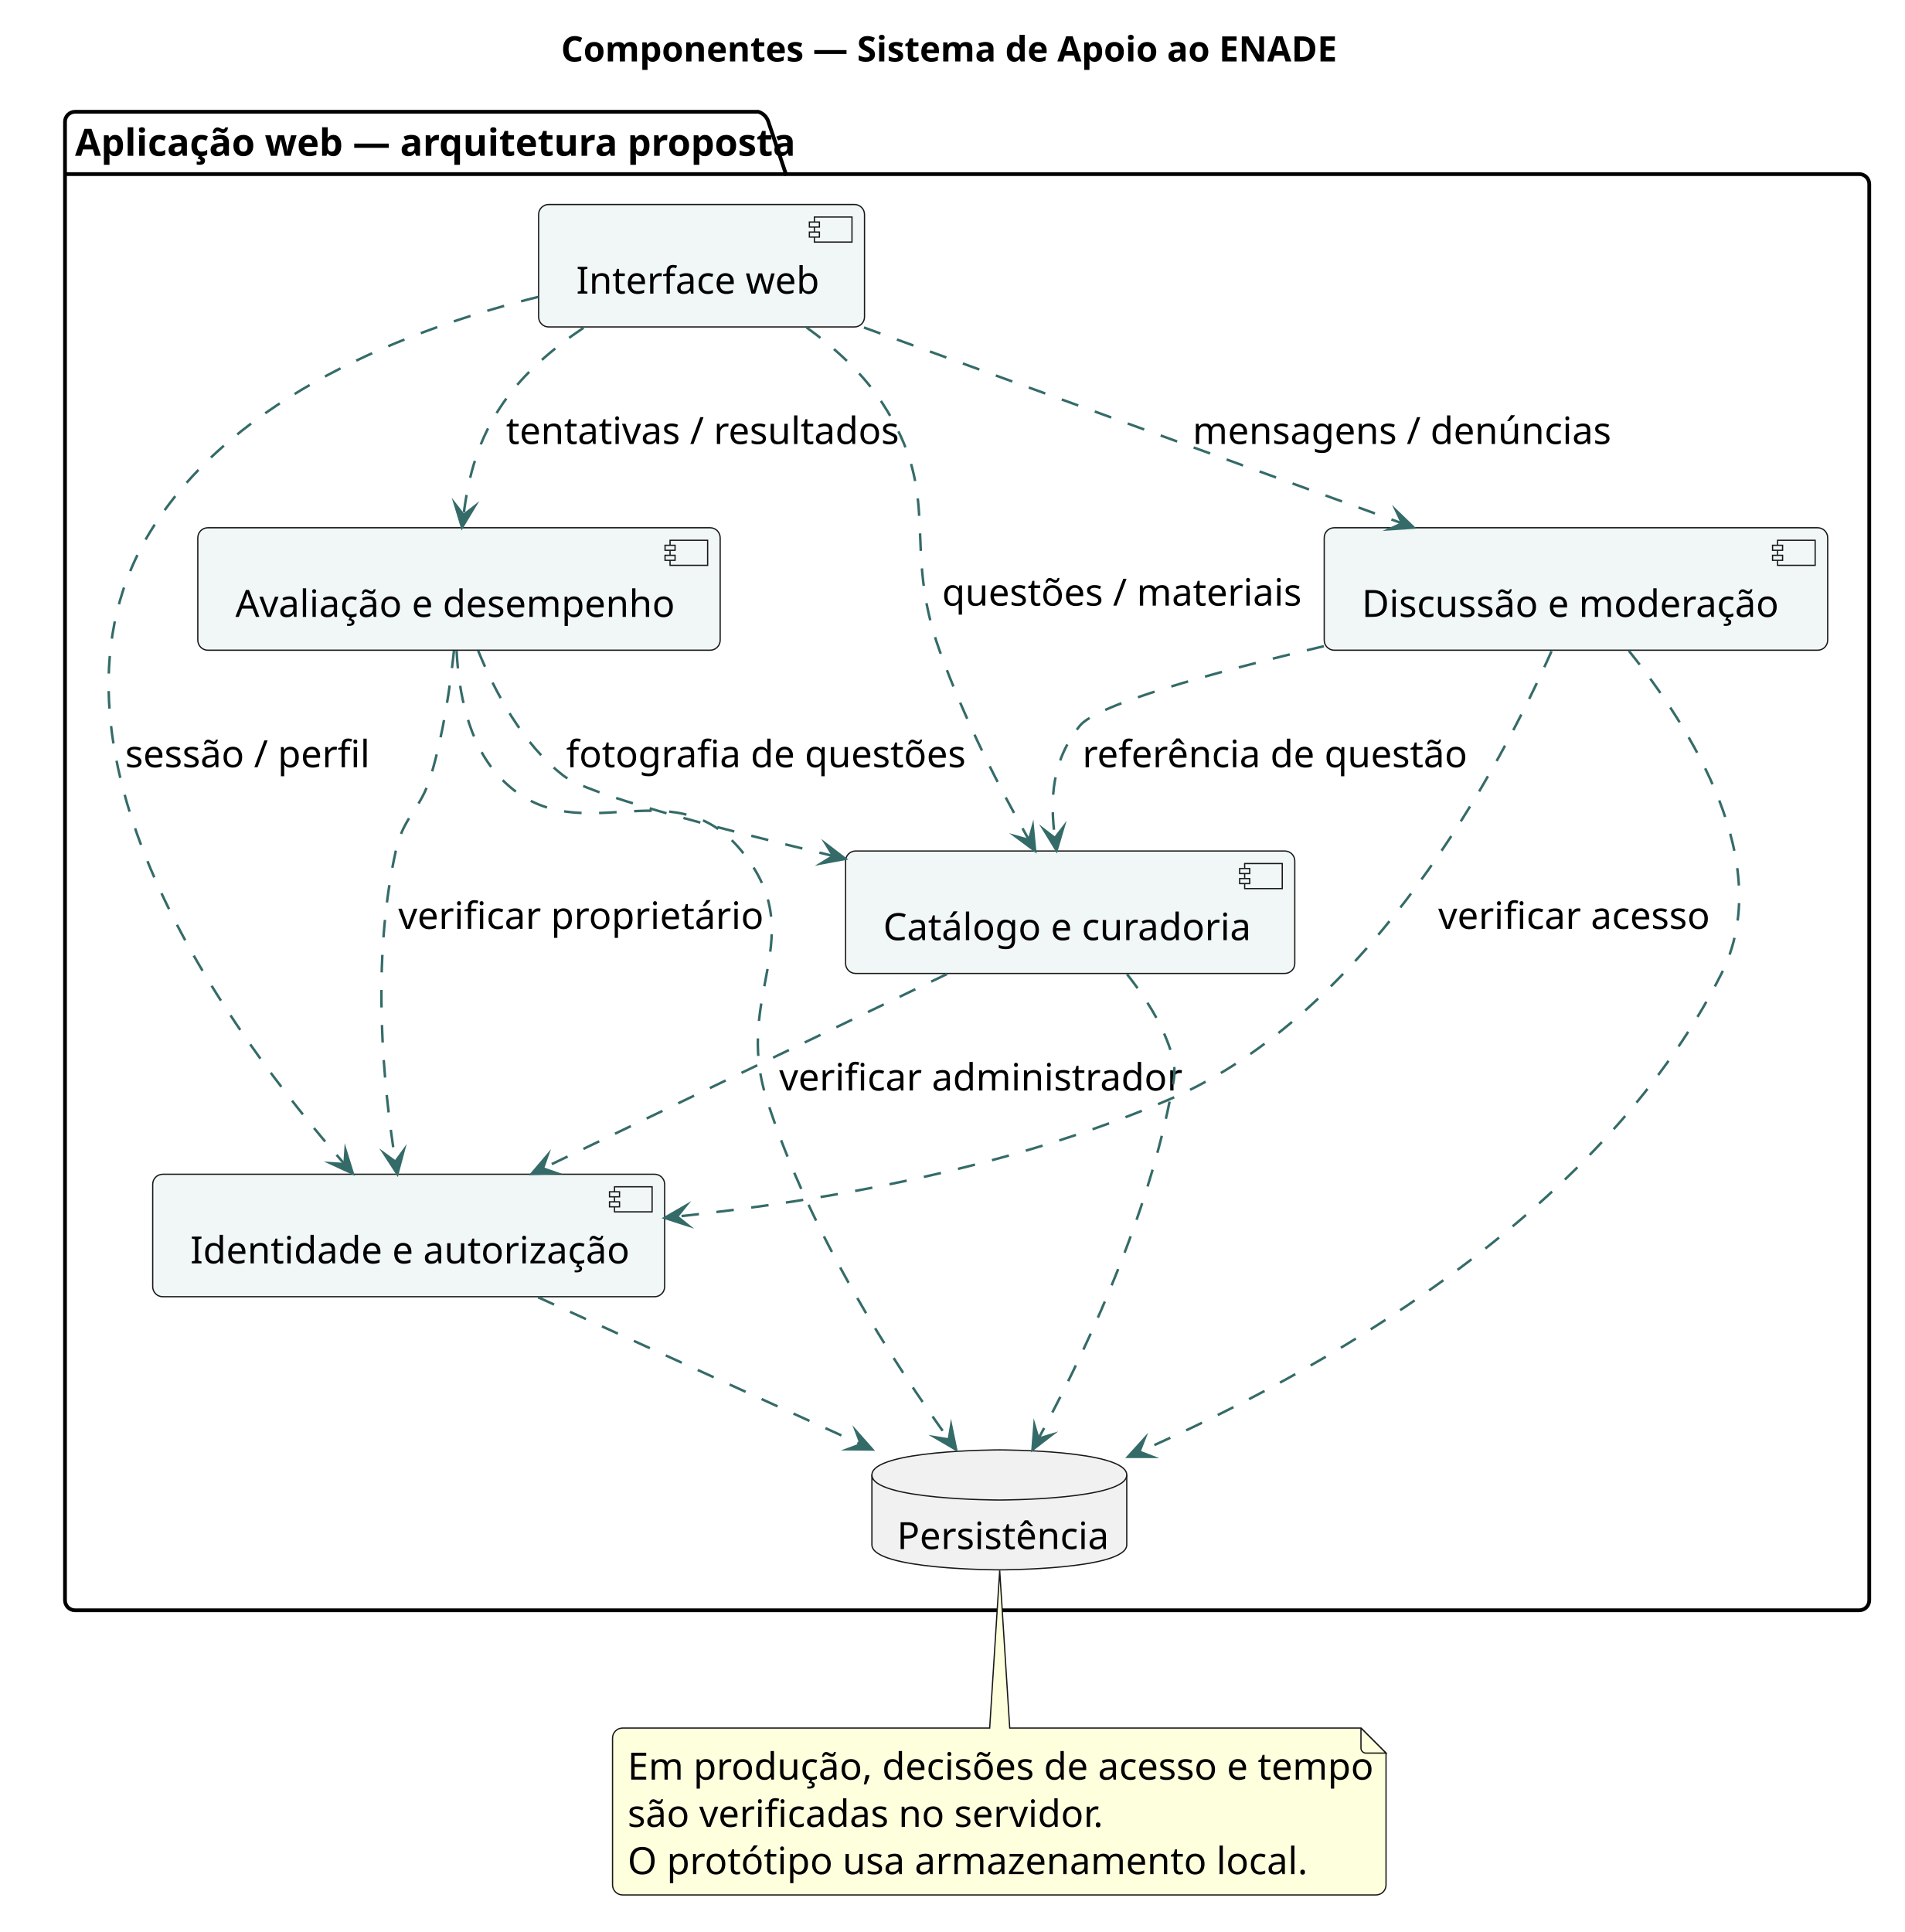
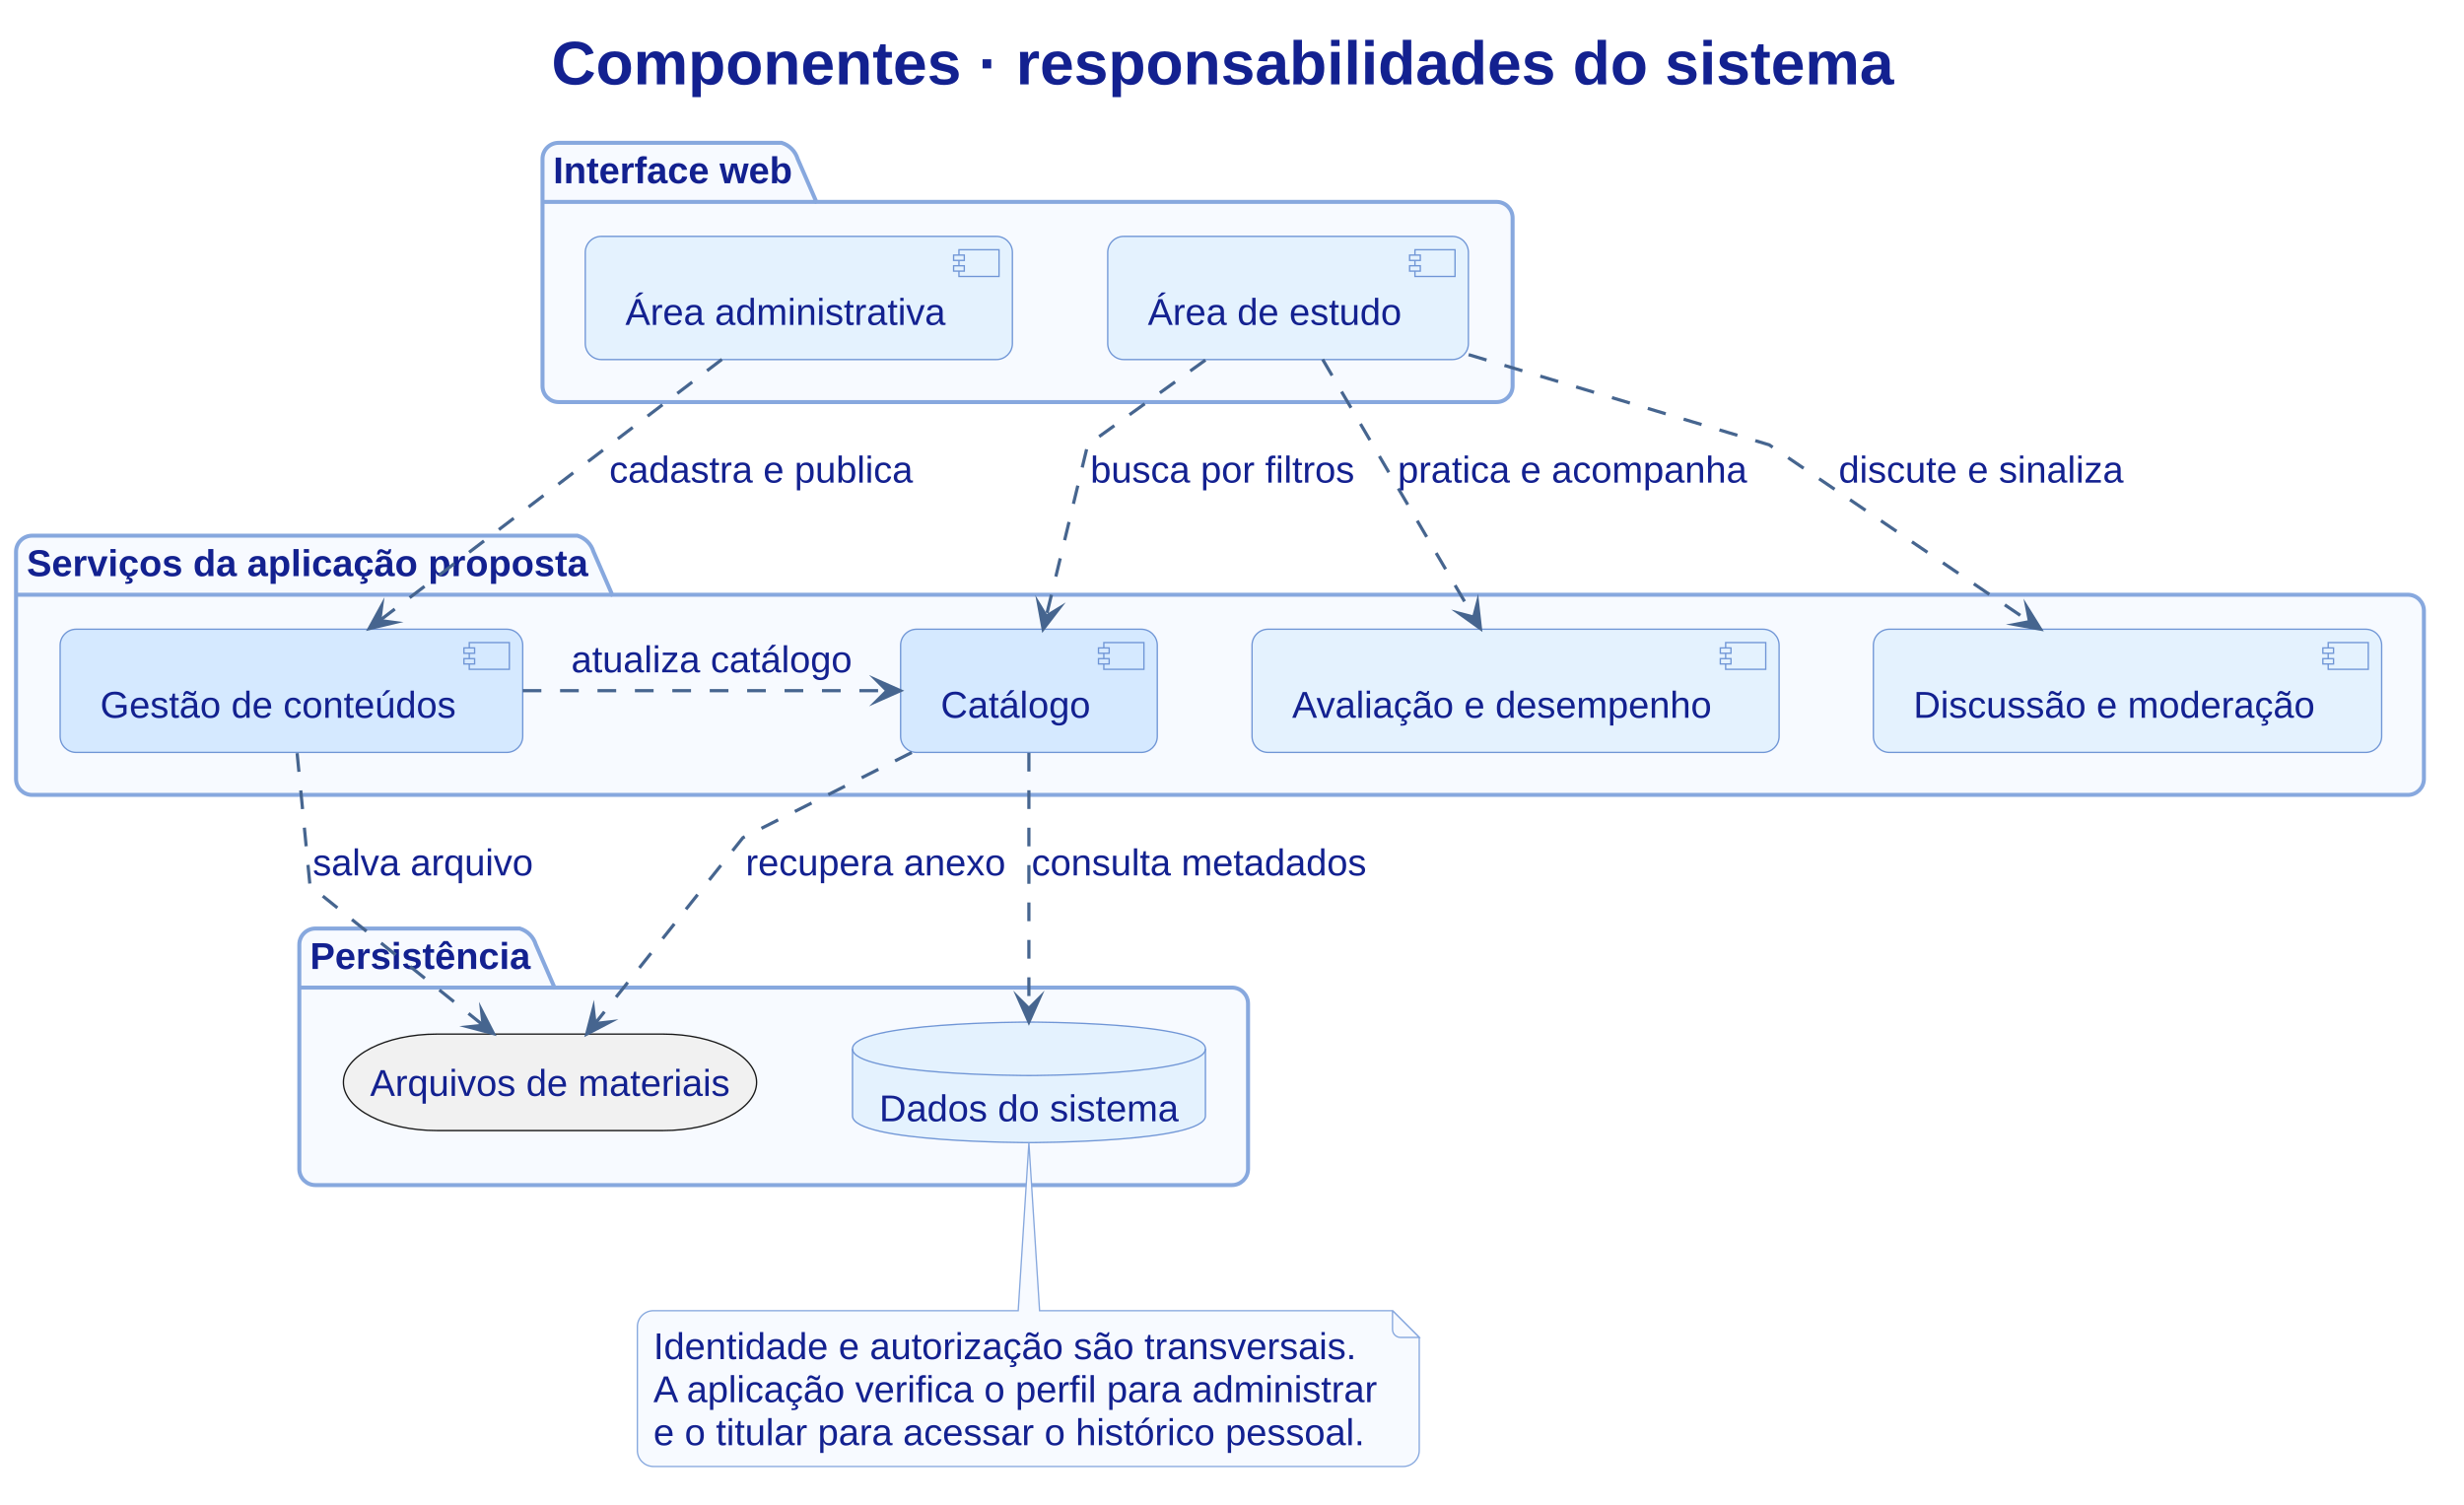
- <svg xmlns="http://www.w3.org/2000/svg" version="1.1" data-diagram-type="DESCRIPTION" style="width:760px;height:771px;background:#FFFFFF;" width="760px" height="771px" viewBox="0 0 760 771" zoomAndPan="magnify" preserveAspectRatio="none" contentStyleType="text/css">
+ <svg xmlns="http://www.w3.org/2000/svg" version="1.1" data-diagram-type="DESCRIPTION" style="width:922px;height:563px;background:#FFFFFF;" width="922px" height="563px" viewBox="0 0 922 563" zoomAndPan="magnify" preserveAspectRatio="none" contentStyleType="text/css">
  <defs />
  <g font-family="sans-serif" lengthAdjust="spacing">
-     <g class="title" data-source-line="13">
-       <text x="223.896" y="24.533" fill="#000" font-size="14" textLength="306.147" font-weight="700">Componentes — Sistema de Apoio ao ENADE</text>
+     <g class="title" data-source-line="43">
+       <text x="206.359" y="31.574" fill="#132190" font-size="23" textLength="502.283" font-weight="700" font-family="Arial">Componentes · responsabilidades do sistema</text>
    </g>
-     <g class="cluster" data-qualified-name="Aplica..o web . arquitetura proposta" id="ent0001" data-source-line="14">
-       <path d="M29.94,44.609 L302.628,44.609 A6,6 0 0 1 306.628,48.609 L313.628,69.477 L741.94,69.477 A4,4 0 0 1 745.94,73.477 L745.94,638.609 A4,4 0 0 1 741.94,642.609 L29.94,642.609 A4,4 0 0 1 25.94,638.609 L25.94,48.609 A4,4 0 0 1 29.94,44.609" style="stroke:#000;stroke-width:1.5;" fill="none" />
-       <line x1="25.94" y1="69.477" x2="313.628" y2="69.477" style="stroke:#000;stroke-width:1.5;" />
-       <text x="29.94" y="62.181" fill="#000" font-size="15" textLength="274.688" font-weight="700">Aplicação web — arquitetura proposta</text>
+     <g class="cluster" data-qualified-name="Interface web" id="ent0001" data-source-line="46">
+       <path d="M209,53.448 L292.476,53.448 A9,9 0 0 1 298.476,59.448 L305.476,75.546 L560,75.546 A6,6 0 0 1 566,81.546 L566,144.448 A6,6 0 0 1 560,150.448 L209,150.448 A6,6 0 0 1 203,144.448 L203,59.448 A6,6 0 0 1 209,53.448" style="stroke:#87A8DE;stroke-width:1.5;" fill="#F7FAFF" />
+       <line x1="203" y1="75.546" x2="305.476" y2="75.546" style="stroke:#87A8DE;stroke-width:1.5;" />
+       <text x="207" y="68.58" fill="#132190" font-size="14" textLength="89.476" font-weight="700" font-family="Arial">Interface web</text>
    </g>
-     <g class="entity" data-qualified-name="Aplica..o web . arquitetura proposta.UI" id="ent0002" data-source-line="15">
-       <rect x="214.94" y="81.609" width="130.051" height="48.867" fill="#F1F7F6" style="stroke:#181818;stroke-width:0.5;" rx="4" ry="4" />
-       <rect x="324.991" y="86.609" width="15" height="10" fill="#F1F7F6" style="stroke:#181818;stroke-width:0.5;" />
-       <rect x="322.991" y="88.609" width="4" height="2" fill="#F1F7F6" style="stroke:#181818;stroke-width:0.5;" />
-       <rect x="322.991" y="92.609" width="4" height="2" fill="#F1F7F6" style="stroke:#181818;stroke-width:0.5;" />
-       <text x="229.94" y="117.181" fill="#000" font-size="15" textLength="90.051">Interface web</text>
+     <g class="cluster" data-qualified-name="Servi.os da aplica..o proposta" id="ent0005" data-source-line="51">
+       <path d="M12,200.448 L216.082,200.448 A9,9 0 0 1 222.082,206.448 L229.082,222.546 L901,222.546 A6,6 0 0 1 907,228.546 L907,291.448 A6,6 0 0 1 901,297.448 L12,297.448 A6,6 0 0 1 6,291.448 L6,206.448 A6,6 0 0 1 12,200.448" style="stroke:#87A8DE;stroke-width:1.5;" fill="#F7FAFF" />
+       <line x1="6" y1="222.546" x2="229.082" y2="222.546" style="stroke:#87A8DE;stroke-width:1.5;" />
+       <text x="10" y="215.58" fill="#132190" font-size="14" textLength="210.082" font-weight="700" font-family="Arial">Serviços da aplicação proposta</text>
    </g>
-     <g class="entity" data-qualified-name="Aplica..o web . arquitetura proposta.ID" id="ent0003" data-source-line="16">
-       <rect x="60.94" y="468.609" width="204.29" height="48.867" fill="#F1F7F6" style="stroke:#181818;stroke-width:0.5;" rx="4" ry="4" />
-       <rect x="245.23" y="473.609" width="15" height="10" fill="#F1F7F6" style="stroke:#181818;stroke-width:0.5;" />
-       <rect x="243.23" y="475.609" width="4" height="2" fill="#F1F7F6" style="stroke:#181818;stroke-width:0.5;" />
-       <rect x="243.23" y="479.609" width="4" height="2" fill="#F1F7F6" style="stroke:#181818;stroke-width:0.5;" />
-       <text x="75.94" y="504.181" fill="#000" font-size="15" textLength="164.29">Identidade e autorização</text>
+     <g class="cluster" data-qualified-name="Persist.ncia" id="ent0013" data-source-line="60">
+       <path d="M118,347.448 L194.496,347.448 A9,9 0 0 1 200.496,353.448 L207.496,369.546 L461,369.546 A6,6 0 0 1 467,375.546 L467,437.448 A6,6 0 0 1 461,443.448 L118,443.448 A6,6 0 0 1 112,437.448 L112,353.448 A6,6 0 0 1 118,347.448" style="stroke:#87A8DE;stroke-width:1.5;" fill="#F7FAFF" />
+       <line x1="112" y1="369.546" x2="207.496" y2="369.546" style="stroke:#87A8DE;stroke-width:1.5;" />
+       <text x="116" y="362.58" fill="#132190" font-size="14" textLength="82.496" font-weight="700" font-family="Arial">Persistência</text>
    </g>
-     <g class="entity" data-qualified-name="Aplica..o web . arquitetura proposta.CAT" id="ent0004" data-source-line="17">
-       <rect x="337.44" y="339.609" width="179.255" height="48.867" fill="#F1F7F6" style="stroke:#181818;stroke-width:0.5;" rx="4" ry="4" />
-       <rect x="496.695" y="344.609" width="15" height="10" fill="#F1F7F6" style="stroke:#181818;stroke-width:0.5;" />
-       <rect x="494.695" y="346.609" width="4" height="2" fill="#F1F7F6" style="stroke:#181818;stroke-width:0.5;" />
-       <rect x="494.695" y="350.609" width="4" height="2" fill="#F1F7F6" style="stroke:#181818;stroke-width:0.5;" />
-       <text x="352.44" y="375.181" fill="#000" font-size="15" textLength="139.255">Catálogo e curadoria</text>
+     <g class="entity" data-qualified-name="Interface web.ADM" id="ent0002" data-source-line="47">
+       <rect x="219" y="88.448" width="159.827" height="46.099" fill="#E4F2FE" style="stroke:#7096D6;stroke-width:0.5;" rx="6" ry="6" />
+       <rect x="358.827" y="93.448" width="15" height="10" fill="#E4F2FE" style="stroke:#7096D6;stroke-width:0.5;" />
+       <rect x="356.827" y="95.448" width="4" height="2" fill="#E4F2FE" style="stroke:#7096D6;stroke-width:0.5;" />
+       <rect x="356.827" y="99.448" width="4" height="2" fill="#E4F2FE" style="stroke:#7096D6;stroke-width:0.5;" />
+       <text x="234" y="121.58" fill="#132190" font-size="14" textLength="119.827" font-family="Arial">Área administrativa</text>
    </g>
-     <g class="entity" data-qualified-name="Aplica..o web . arquitetura proposta.AV" id="ent0005" data-source-line="18">
-       <rect x="78.94" y="210.609" width="208.45" height="48.867" fill="#F1F7F6" style="stroke:#181818;stroke-width:0.5;" rx="4" ry="4" />
-       <rect x="267.39" y="215.609" width="15" height="10" fill="#F1F7F6" style="stroke:#181818;stroke-width:0.5;" />
-       <rect x="265.39" y="217.609" width="4" height="2" fill="#F1F7F6" style="stroke:#181818;stroke-width:0.5;" />
-       <rect x="265.39" y="221.609" width="4" height="2" fill="#F1F7F6" style="stroke:#181818;stroke-width:0.5;" />
-       <text x="93.94" y="246.181" fill="#000" font-size="15" textLength="168.45">Avaliação e desempenho</text>
+     <g class="entity" data-qualified-name="Interface web.EST" id="ent0003" data-source-line="48">
+       <rect x="414.5" y="88.448" width="134.958" height="46.099" fill="#E4F2FE" style="stroke:#7096D6;stroke-width:0.5;" rx="6" ry="6" />
+       <rect x="529.458" y="93.448" width="15" height="10" fill="#E4F2FE" style="stroke:#7096D6;stroke-width:0.5;" />
+       <rect x="527.458" y="95.448" width="4" height="2" fill="#E4F2FE" style="stroke:#7096D6;stroke-width:0.5;" />
+       <rect x="527.458" y="99.448" width="4" height="2" fill="#E4F2FE" style="stroke:#7096D6;stroke-width:0.5;" />
+       <text x="429.5" y="121.58" fill="#132190" font-size="14" textLength="94.958" font-family="Arial">Área de estudo</text>
    </g>
-     <g class="entity" data-qualified-name="Aplica..o web . arquitetura proposta.FOR" id="ent0006" data-source-line="19">
-       <rect x="528.44" y="210.609" width="200.913" height="48.867" fill="#F1F7F6" style="stroke:#181818;stroke-width:0.5;" rx="4" ry="4" />
-       <rect x="709.353" y="215.609" width="15" height="10" fill="#F1F7F6" style="stroke:#181818;stroke-width:0.5;" />
-       <rect x="707.353" y="217.609" width="4" height="2" fill="#F1F7F6" style="stroke:#181818;stroke-width:0.5;" />
-       <rect x="707.353" y="221.609" width="4" height="2" fill="#F1F7F6" style="stroke:#181818;stroke-width:0.5;" />
-       <text x="543.44" y="246.181" fill="#000" font-size="15" textLength="160.913">Discussão e moderação</text>
+     <g class="entity" data-qualified-name="Servi.os da aplica..o proposta.GEST" id="ent0006" data-source-line="52">
+       <rect x="22.5" y="235.448" width="173.096" height="46.099" fill="#D5E9FF" style="stroke:#7096D6;stroke-width:0.5;" rx="6" ry="6" />
+       <rect x="175.596" y="240.448" width="15" height="10" fill="#D5E9FF" style="stroke:#7096D6;stroke-width:0.5;" />
+       <rect x="173.596" y="242.448" width="4" height="2" fill="#D5E9FF" style="stroke:#7096D6;stroke-width:0.5;" />
+       <rect x="173.596" y="246.448" width="4" height="2" fill="#D5E9FF" style="stroke:#7096D6;stroke-width:0.5;" />
+       <text x="37.5" y="268.58" fill="#132190" font-size="14" textLength="133.096" font-family="Arial">Gestão de conteúdos</text>
    </g>
-     <g class="entity" data-qualified-name="Aplica..o web . arquitetura proposta.DB" id="ent0007" data-source-line="20">
-       <path d="M347.94,588.609 C347.94,578.609 398.791,578.609 398.791,578.609 C398.791,578.609 449.642,578.609 449.642,588.609 L449.642,616.477 C449.642,626.477 398.791,626.477 398.791,626.477 C398.791,626.477 347.94,626.477 347.94,616.477 L347.94,588.609" style="stroke:#181818;stroke-width:0.5;" fill="#F1F1F1" />
-       <path d="M347.94,588.609 C347.94,598.609 398.791,598.609 398.791,598.609 C398.791,598.609 449.642,598.609 449.642,588.609" style="stroke:#181818;stroke-width:0.5;" fill="none" />
-       <text x="357.94" y="618.181" fill="#000" font-size="15" textLength="81.702">Persistência</text>
+     <g class="entity" data-qualified-name="Servi.os da aplica..o proposta.CAT" id="ent0007" data-source-line="53">
+       <rect x="337" y="235.448" width="96.041" height="46.099" fill="#D5E9FF" style="stroke:#7096D6;stroke-width:0.5;" rx="6" ry="6" />
+       <rect x="413.041" y="240.448" width="15" height="10" fill="#D5E9FF" style="stroke:#7096D6;stroke-width:0.5;" />
+       <rect x="411.041" y="242.448" width="4" height="2" fill="#D5E9FF" style="stroke:#7096D6;stroke-width:0.5;" />
+       <rect x="411.041" y="246.448" width="4" height="2" fill="#D5E9FF" style="stroke:#7096D6;stroke-width:0.5;" />
+       <text x="352" y="268.58" fill="#132190" font-size="14" textLength="56.041" font-family="Arial">Catálogo</text>
    </g>
-     <g class="entity" data-qualified-name="GMN21" id="ent0022" data-source-line="36">
-       <path d="M244.44,693.609 L244.44,752.211 A4,4 0 0 0 248.44,756.211 L549.106,756.211 A4,4 0 0 0 553.106,752.211 L553.106,699.609 L543.106,689.609 L402.94,689.609 L398.94,626.739 L394.94,689.609 L248.44,689.609 A4,4 0 0 0 244.44,693.609" style="stroke:#181818;stroke-width:0.5;" fill="#FEFFDD" />
-       <path d="M543.106,689.609 L543.106,697.609 A2,2 0 0 0 545.106,699.609 L553.106,699.609 L543.106,689.609" style="stroke:#181818;stroke-width:0.5;" fill="#FEFFDD" />
-       <text x="250.44" y="710.181" fill="#000" font-size="15" textLength="287.666">Em produção, decisões de acesso e tempo</text>
-       <text x="250.44" y="729.048" fill="#000" font-size="15" textLength="182.585">são verificadas no servidor.</text>
-       <text x="250.44" y="747.915" fill="#000" font-size="15" textLength="254.304">O protótipo usa armazenamento local.</text>
+     <g class="entity" data-qualified-name="Servi.os da aplica..o proposta.AVAL" id="ent0008" data-source-line="54">
+       <rect x="468.5" y="235.448" width="197.22" height="46.099" fill="#E4F2FE" style="stroke:#7096D6;stroke-width:0.5;" rx="6" ry="6" />
+       <rect x="645.72" y="240.448" width="15" height="10" fill="#E4F2FE" style="stroke:#7096D6;stroke-width:0.5;" />
+       <rect x="643.72" y="242.448" width="4" height="2" fill="#E4F2FE" style="stroke:#7096D6;stroke-width:0.5;" />
+       <rect x="643.72" y="246.448" width="4" height="2" fill="#E4F2FE" style="stroke:#7096D6;stroke-width:0.5;" />
+       <text x="483.5" y="268.58" fill="#132190" font-size="14" textLength="157.22" font-family="Arial">Avaliação e desempenho</text>
    </g>
-     <g class="link" data-entity-1="ent0002" data-entity-2="ent0003" id="lnk8" data-source-line="21" data-link-type="dependency">
-       <path d="M214.72,118.499 C163.16,131.299 94.47,157.679 60.94,210.609 C6,297.339 93.246,414.028 137.496,464.558" style="stroke:#346B68;stroke-width:1;stroke-dasharray:7,7;" fill="none" id="UI-to-ID" />
-       <polygon points="140.79,468.319,137.87,458.913,137.496,464.558,131.851,464.184,140.79,468.319" fill="#346B68" style="stroke:#346B68;stroke-width:1;stroke-linejoin:miter;stroke-miterlimit:10;" />
-       <text x="49.94" y="306.181" fill="#000" font-size="15" textLength="92.542">sessão / perfil</text>
+     <g class="entity" data-qualified-name="Servi.os da aplica..o proposta.MOD" id="ent0009" data-source-line="55">
+       <rect x="701" y="235.448" width="190.186" height="46.099" fill="#E4F2FE" style="stroke:#7096D6;stroke-width:0.5;" rx="6" ry="6" />
+       <rect x="871.186" y="240.448" width="15" height="10" fill="#E4F2FE" style="stroke:#7096D6;stroke-width:0.5;" />
+       <rect x="869.186" y="242.448" width="4" height="2" fill="#E4F2FE" style="stroke:#7096D6;stroke-width:0.5;" />
+       <rect x="869.186" y="246.448" width="4" height="2" fill="#E4F2FE" style="stroke:#7096D6;stroke-width:0.5;" />
+       <text x="716" y="268.58" fill="#132190" font-size="14" textLength="150.186" font-family="Arial">Discussão e moderação</text>
    </g>
-     <g class="link" data-entity-1="ent0002" data-entity-2="ent0004" id="lnk9" data-source-line="22" data-link-type="dependency">
-       <path d="M321.81,130.629 C333.08,138.789 344.26,148.889 351.94,160.609 C376.7,198.389 359.58,217.129 374.94,259.609 C385.26,288.169 399.044,314.684 410.624,335.214" style="stroke:#346B68;stroke-width:1;stroke-dasharray:7,7;" fill="none" id="UI-to-CAT" />
-       <polygon points="413.08,339.569,412.142,329.765,410.624,335.214,405.174,333.696,413.08,339.569" fill="#346B68" style="stroke:#346B68;stroke-width:1;stroke-linejoin:miter;stroke-miterlimit:10;" />
-       <text x="375.94" y="241.681" fill="#000" font-size="15" textLength="134.231">questões / materiais</text>
+     <g class="entity" data-qualified-name="Persist.ncia.DADOS" id="ent0014" data-source-line="61">
+       <path d="M319,392.448 C319,382.448 385.027,382.448 385.027,382.448 C385.027,382.448 451.055,382.448 451.055,392.448 L451.055,417.546 C451.055,427.546 385.027,427.546 385.027,427.546 C385.027,427.546 319,427.546 319,417.546 L319,392.448" style="stroke:#7096D6;stroke-width:0.5;" fill="#E4F2FE" />
+       <path d="M319,392.448 C319,402.448 385.027,402.448 385.027,402.448 C385.027,402.448 451.055,402.448 451.055,392.448" style="stroke:#7096D6;stroke-width:0.5;" fill="none" />
+       <text x="329" y="419.58" fill="#132190" font-size="14" textLength="112.055" font-family="Arial">Dados do sistema</text>
    </g>
-     <g class="link" data-entity-1="ent0002" data-entity-2="ent0005" id="lnk10" data-source-line="23" data-link-type="dependency">
-       <path d="M232.87,130.809 C220.93,138.809 209.17,148.779 200.94,160.609 C190.74,175.279 186.91,190.138 184.99,205.508" style="stroke:#346B68;stroke-width:1;stroke-dasharray:7,7;" fill="none" id="UI-to-AV" />
-       <polygon points="184.37,210.469,189.455,202.035,184.99,205.508,181.516,201.043,184.37,210.469" fill="#346B68" style="stroke:#346B68;stroke-width:1;stroke-linejoin:miter;stroke-miterlimit:10;" />
-       <text x="201.94" y="177.181" fill="#000" font-size="15" textLength="145.913">tentativas / resultados</text>
+     <g class="entity" data-qualified-name="Persist.ncia.FILES" id="ent0015" data-source-line="62">
+       <rect x="128.5" y="386.948" width="154.613" height="36.099" fill="#F1F1F1" style="stroke:#181818;stroke-width:0.5;" rx="35" ry="35" />
+       <text x="138.5" y="410.08" fill="#132190" font-size="14" textLength="134.613" font-family="Arial">Arquivos de materiais</text>
    </g>
-     <g class="link" data-entity-1="ent0002" data-entity-2="ent0006" id="lnk11" data-source-line="24" data-link-type="dependency">
-       <path d="M344.77,130.699 C407.35,153.479 496.901,186.06 559.471,208.83" style="stroke:#346B68;stroke-width:1;stroke-dasharray:7,7;" fill="none" id="UI-to-FOR" />
-       <polygon points="564.17,210.539,557.08,203.703,559.471,208.83,554.345,211.22,564.17,210.539" fill="#346B68" style="stroke:#346B68;stroke-width:1;stroke-linejoin:miter;stroke-miterlimit:10;" />
-       <text x="475.94" y="177.181" fill="#000" font-size="15" textLength="158.438">mensagens / denúncias</text>
+     <g class="entity" data-qualified-name="GMN24" id="ent0025" data-source-line="73">
+       <path d="M238.5,496.448 L238.5,542.744 A6,6 0 0 0 244.5,548.744 L525.064,548.744 A6,6 0 0 0 531.064,542.744 L531.064,500.448 L521.064,490.448 L389,490.448 L385,427.638 L381,490.448 L244.5,490.448 A6,6 0 0 0 238.5,496.448" style="stroke:#87A8DE;stroke-width:0.5;" fill="#F7FAFF" />
+       <path d="M521.064,490.448 L521.064,497.448 A3,3 0 0 0 524.064,500.448 L531.064,500.448 L521.064,490.448" style="stroke:#87A8DE;stroke-width:0.5;" fill="#F7FAFF" />
+       <text x="244.5" y="508.58" fill="#132190" font-size="14" textLength="263.047" font-family="Arial">Identidade e autorização são transversais.</text>
+       <text x="244.5" y="524.678" fill="#132190" font-size="14" textLength="271.564" font-family="Arial">A aplicação verifica o perfil para administrar</text>
+       <text x="244.5" y="540.777" fill="#132190" font-size="14" textLength="266.137" font-family="Arial">e o titular para acessar o histórico pessoal.</text>
    </g>
-     <g class="link" data-entity-1="ent0004" data-entity-2="ent0003" id="lnk12" data-source-line="25" data-link-type="dependency">
-       <path d="M377.9,388.699 C330.63,411.439 263.996,443.492 216.666,466.262" style="stroke:#346B68;stroke-width:1;stroke-dasharray:7,7;" fill="none" id="CAT-to-ID" />
-       <polygon points="212.16,468.429,222.004,468.132,216.666,466.262,218.536,460.923,212.16,468.429" fill="#346B68" style="stroke:#346B68;stroke-width:1;stroke-linejoin:miter;stroke-miterlimit:10;" />
-       <text x="310.94" y="435.181" fill="#000" font-size="15" textLength="147.546">verificar administrador</text>
+     <g class="link" data-entity-1="ent0006" data-entity-2="ent0007" id="lnk10" data-source-line="56" data-link-type="dependency">
+       <path d="M195.57,258.448 C242.21,258.448 292.99,258.448 331.89,258.448" style="stroke:#46658F;stroke-width:1.2;stroke-dasharray:7,7;" fill="none" id="GEST-to-CAT" />
+       <polygon points="336.89,258.448,327.89,254.448,331.89,258.448,327.89,262.448,336.89,258.448" fill="#46658F" style="stroke:#46658F;stroke-width:1.2;stroke-linejoin:miter;stroke-miterlimit:10;" />
+       <text x="213.75" y="251.58" fill="#132190" font-size="14" textLength="105.075" font-family="Arial">atualiza catálogo</text>
    </g>
-     <g class="link" data-entity-1="ent0005" data-entity-2="ent0003" id="lnk13" data-source-line="26" data-link-type="dependency">
-       <path d="M181.16,259.659 C179.62,274.269 176.85,293.299 171.94,309.609 C167.7,323.699 161.13,325.249 157.94,339.609 C148.01,384.349 153.01,433.321 157.79,463.581" style="stroke:#346B68;stroke-width:1;stroke-dasharray:7,7;" fill="none" id="AV-to-ID" />
-       <polygon points="158.57,468.519,161.117,459.005,157.79,463.581,153.215,460.254,158.57,468.519" fill="#346B68" style="stroke:#346B68;stroke-width:1;stroke-linejoin:miter;stroke-miterlimit:10;" />
-       <text x="158.94" y="370.681" fill="#000" font-size="15" textLength="132.546">verificar proprietário</text>
+     <g class="link" data-entity-1="ent0002" data-entity-2="ent0006" id="lnk17" data-source-line="65" data-link-type="dependency">
+       <path d="M270.14,134.468 C234.43,161.728 177.934,204.834 142.104,232.184" style="stroke:#46658F;stroke-width:1.2;stroke-dasharray:7,7;" fill="none" id="ADM-to-GEST" />
+       <polygon points="138.13,235.218,147.711,232.936,142.104,232.184,142.857,226.577,138.13,235.218" fill="#46658F" style="stroke:#46658F;stroke-width:1.2;stroke-linejoin:miter;stroke-miterlimit:10;" />
+       <text x="228" y="180.58" fill="#132190" font-size="14" textLength="113.627" font-family="Arial">cadastra e publica</text>
    </g>
-     <g class="link" data-entity-1="ent0006" data-entity-2="ent0003" id="lnk14" data-source-line="27" data-link-type="dependency">
-       <path d="M619.15,259.899 C598.81,305.549 547.13,403.979 466.94,438.609 C403.11,466.179 330.862,479.008 270.222,485.488" style="stroke:#346B68;stroke-width:1;stroke-dasharray:7,7;" fill="none" id="FOR-to-ID" />
-       <polygon points="265.25,486.019,274.624,489.04,270.222,485.488,273.774,481.086,265.25,486.019" fill="#346B68" style="stroke:#346B68;stroke-width:1;stroke-linejoin:miter;stroke-miterlimit:10;" />
-       <text x="573.94" y="370.681" fill="#000" font-size="15" textLength="104.202">verificar acesso</text>
+     <g class="link" data-entity-1="ent0003" data-entity-2="ent0007" id="lnk18" data-source-line="66" data-link-type="dependency">
+       <path d="M451.06,134.728 C430.4,149.598 407,166.448 407,166.448 C407,166.448 398.015,203.628 391.505,230.558" style="stroke:#46658F;stroke-width:1.2;stroke-dasharray:7,7;" fill="none" id="EST-to-CAT" />
+       <polygon points="390.33,235.418,396.333,227.61,391.505,230.558,388.557,225.73,390.33,235.418" fill="#46658F" style="stroke:#46658F;stroke-width:1.2;stroke-linejoin:miter;stroke-miterlimit:10;" />
+       <text x="408" y="180.58" fill="#132190" font-size="14" textLength="98.82" font-family="Arial">busca por filtros</text>
    </g>
-     <g class="link" data-entity-1="ent0005" data-entity-2="ent0004" id="lnk15" data-source-line="28" data-link-type="dependency">
-       <path d="M190.8,259.639 C197.44,275.969 208.51,296.979 224.94,309.609 C234.43,316.909 282.977,329.736 332.487,341.586" style="stroke:#346B68;stroke-width:1;stroke-dasharray:7,7;" fill="none" id="AV-to-CAT" />
-       <polygon points="337.35,342.749,329.528,336.764,332.487,341.586,327.666,344.545,337.35,342.749" fill="#346B68" style="stroke:#346B68;stroke-width:1;stroke-linejoin:miter;stroke-miterlimit:10;" />
-       <text x="225.94" y="306.181" fill="#000" font-size="15" textLength="148.44">fotografia de questões</text>
+     <g class="link" data-entity-1="ent0003" data-entity-2="ent0008" id="lnk19" data-source-line="67" data-link-type="dependency">
+       <path d="M494.91,134.468 C510.89,161.728 535.412,203.554 551.442,230.904" style="stroke:#46658F;stroke-width:1.2;stroke-dasharray:7,7;" fill="none" id="EST-to-AVAL" />
+       <polygon points="553.97,235.218,552.87,225.431,551.442,230.904,545.968,229.476,553.97,235.218" fill="#46658F" style="stroke:#46658F;stroke-width:1.2;stroke-linejoin:miter;stroke-miterlimit:10;" />
+       <text x="523" y="180.58" fill="#132190" font-size="14" textLength="130.751" font-family="Arial">pratica e acompanha</text>
    </g>
-     <g class="link" data-entity-1="ent0006" data-entity-2="ent0004" id="lnk16" data-source-line="29" data-link-type="dependency">
-       <path d="M528.32,257.869 C482.88,268.669 437.76,281.189 430.94,289.609 C419.84,303.319 418.897,318.642 420.977,334.432" style="stroke:#346B68;stroke-width:1;stroke-dasharray:7,7;" fill="none" id="FOR-to-CAT" />
-       <polygon points="421.63,339.389,424.42,329.944,420.977,334.432,416.489,330.989,421.63,339.389" fill="#346B68" style="stroke:#346B68;stroke-width:1;stroke-linejoin:miter;stroke-miterlimit:10;" />
-       <text x="431.94" y="306.181" fill="#000" font-size="15" textLength="145.1">referência de questão</text>
+     <g class="link" data-entity-1="ent0003" data-entity-2="ent0009" id="lnk20" data-source-line="68" data-link-type="dependency">
+       <path d="M549.54,132.708 C600.61,148.028 662,166.448 662,166.448 C662,166.448 719.763,205.679 759.423,232.609" style="stroke:#46658F;stroke-width:1.2;stroke-dasharray:7,7;" fill="none" id="EST-to-MOD" />
+       <polygon points="763.56,235.418,758.361,227.053,759.423,232.609,753.867,233.671,763.56,235.418" fill="#46658F" style="stroke:#46658F;stroke-width:1.2;stroke-linejoin:miter;stroke-miterlimit:10;" />
+       <text x="688" y="180.58" fill="#132190" font-size="14" textLength="106.613" font-family="Arial">discute e sinaliza</text>
    </g>
-     <g class="link" data-entity-1="ent0003" data-entity-2="ent0007" id="lnk17" data-source-line="30" data-link-type="dependency">
-       <path d="M214.73,517.699 C254.35,535.749 304.14,558.427 343.53,576.367" style="stroke:#346B68;stroke-width:1;stroke-dasharray:7,7;" fill="none" id="ID-to-DB" />
-       <polygon points="348.08,578.439,341.547,571.069,343.53,576.367,338.232,578.349,348.08,578.439" fill="#346B68" style="stroke:#346B68;stroke-width:1;stroke-linejoin:miter;stroke-miterlimit:10;" />
+     <g class="link" data-entity-1="ent0006" data-entity-2="ent0015" id="lnk21" data-source-line="69" data-link-type="dependency">
+       <path d="M111.18,281.838 C113.23,302.968 116,331.448 116,331.448 C116,331.448 154.167,362.191 180.777,383.631" style="stroke:#46658F;stroke-width:1.2;stroke-dasharray:7,7;" fill="none" id="GEST-to-FILES" />
+       <polygon points="184.67,386.768,180.171,378.006,180.777,383.631,175.152,384.236,184.67,386.768" fill="#46658F" style="stroke:#46658F;stroke-width:1.2;stroke-linejoin:miter;stroke-miterlimit:10;" />
+       <text x="117" y="327.58" fill="#132190" font-size="14" textLength="82.489" font-family="Arial">salva arquivo</text>
    </g>
-     <g class="link" data-entity-1="ent0004" data-entity-2="ent0007" id="lnk18" data-source-line="31" data-link-type="dependency">
-       <path d="M449.74,388.769 C456.65,397.459 463.35,407.829 466.94,418.609 C469.74,427.039 468.69,429.889 466.94,438.609 C456.44,491.069 431.037,543.351 414.407,574.121" style="stroke:#346B68;stroke-width:1;stroke-dasharray:7,7;" fill="none" id="CAT-to-DB" />
-       <polygon points="412.03,578.519,419.828,572.504,414.407,574.121,412.79,568.7,412.03,578.519" fill="#346B68" style="stroke:#346B68;stroke-width:1;stroke-linejoin:miter;stroke-miterlimit:10;" />
+     <g class="link" data-entity-1="ent0007" data-entity-2="ent0015" id="lnk22" data-source-line="70" data-link-type="dependency">
+       <path d="M341.17,281.568 C311.62,296.478 278,313.448 278,313.448 C278,313.448 243.513,356.795 222.653,383.015" style="stroke:#46658F;stroke-width:1.2;stroke-dasharray:7,7;" fill="none" id="CAT-to-FILES" />
+       <polygon points="219.54,386.928,228.273,382.375,222.653,383.015,222.013,377.394,219.54,386.928" fill="#46658F" style="stroke:#46658F;stroke-width:1.2;stroke-linejoin:miter;stroke-miterlimit:10;" />
+       <text x="279" y="327.58" fill="#132190" font-size="14" textLength="97.289" font-family="Arial">recupera anexo</text>
    </g>
-     <g class="link" data-entity-1="ent0005" data-entity-2="ent0007" id="lnk19" data-source-line="32" data-link-type="dependency">
-       <path d="M182.22,259.749 C183,275.719 186.67,296.239 198.94,309.609 C229.45,342.849 267.36,304.689 295.94,339.609 C323.95,373.839 292.47,396.489 305.94,438.609 C323.16,492.449 356.842,544.119 378.642,574.449" style="stroke:#346B68;stroke-width:1;stroke-dasharray:7,7;" fill="none" id="AV-to-DB" />
-       <polygon points="381.56,578.509,379.555,568.867,378.642,574.449,373.059,573.536,381.56,578.509" fill="#346B68" style="stroke:#346B68;stroke-width:1;stroke-linejoin:miter;stroke-miterlimit:10;" />
-     </g>
-     <g class="link" data-entity-1="ent0006" data-entity-2="ent0007" id="lnk20" data-source-line="33" data-link-type="dependency">
-       <path d="M650.02,259.739 C674.56,290.279 709.07,344.729 686.94,388.609 C637.38,486.899 523.254,549.08 454.704,579.34" style="stroke:#346B68;stroke-width:1;stroke-dasharray:7,7;" fill="none" id="FOR-to-DB" />
-       <polygon points="450.13,581.359,459.979,581.384,454.704,579.34,456.748,574.066,450.13,581.359" fill="#346B68" style="stroke:#346B68;stroke-width:1;stroke-linejoin:miter;stroke-miterlimit:10;" />
+     <g class="link" data-entity-1="ent0007" data-entity-2="ent0014" id="lnk23" data-source-line="71" data-link-type="dependency">
+       <path d="M385,281.708 C385,309.098 385,350.298 385,377.368" style="stroke:#46658F;stroke-width:1.2;stroke-dasharray:7,7;" fill="none" id="CAT-to-DADOS" />
+       <polygon points="385,382.368,389,373.368,385,377.368,381,373.368,385,382.368" fill="#46658F" style="stroke:#46658F;stroke-width:1.2;stroke-linejoin:miter;stroke-miterlimit:10;" />
+       <text x="386" y="327.58" fill="#132190" font-size="14" textLength="125.303" font-family="Arial">consulta metadados</text>
    </g>
  </g>
</svg>
